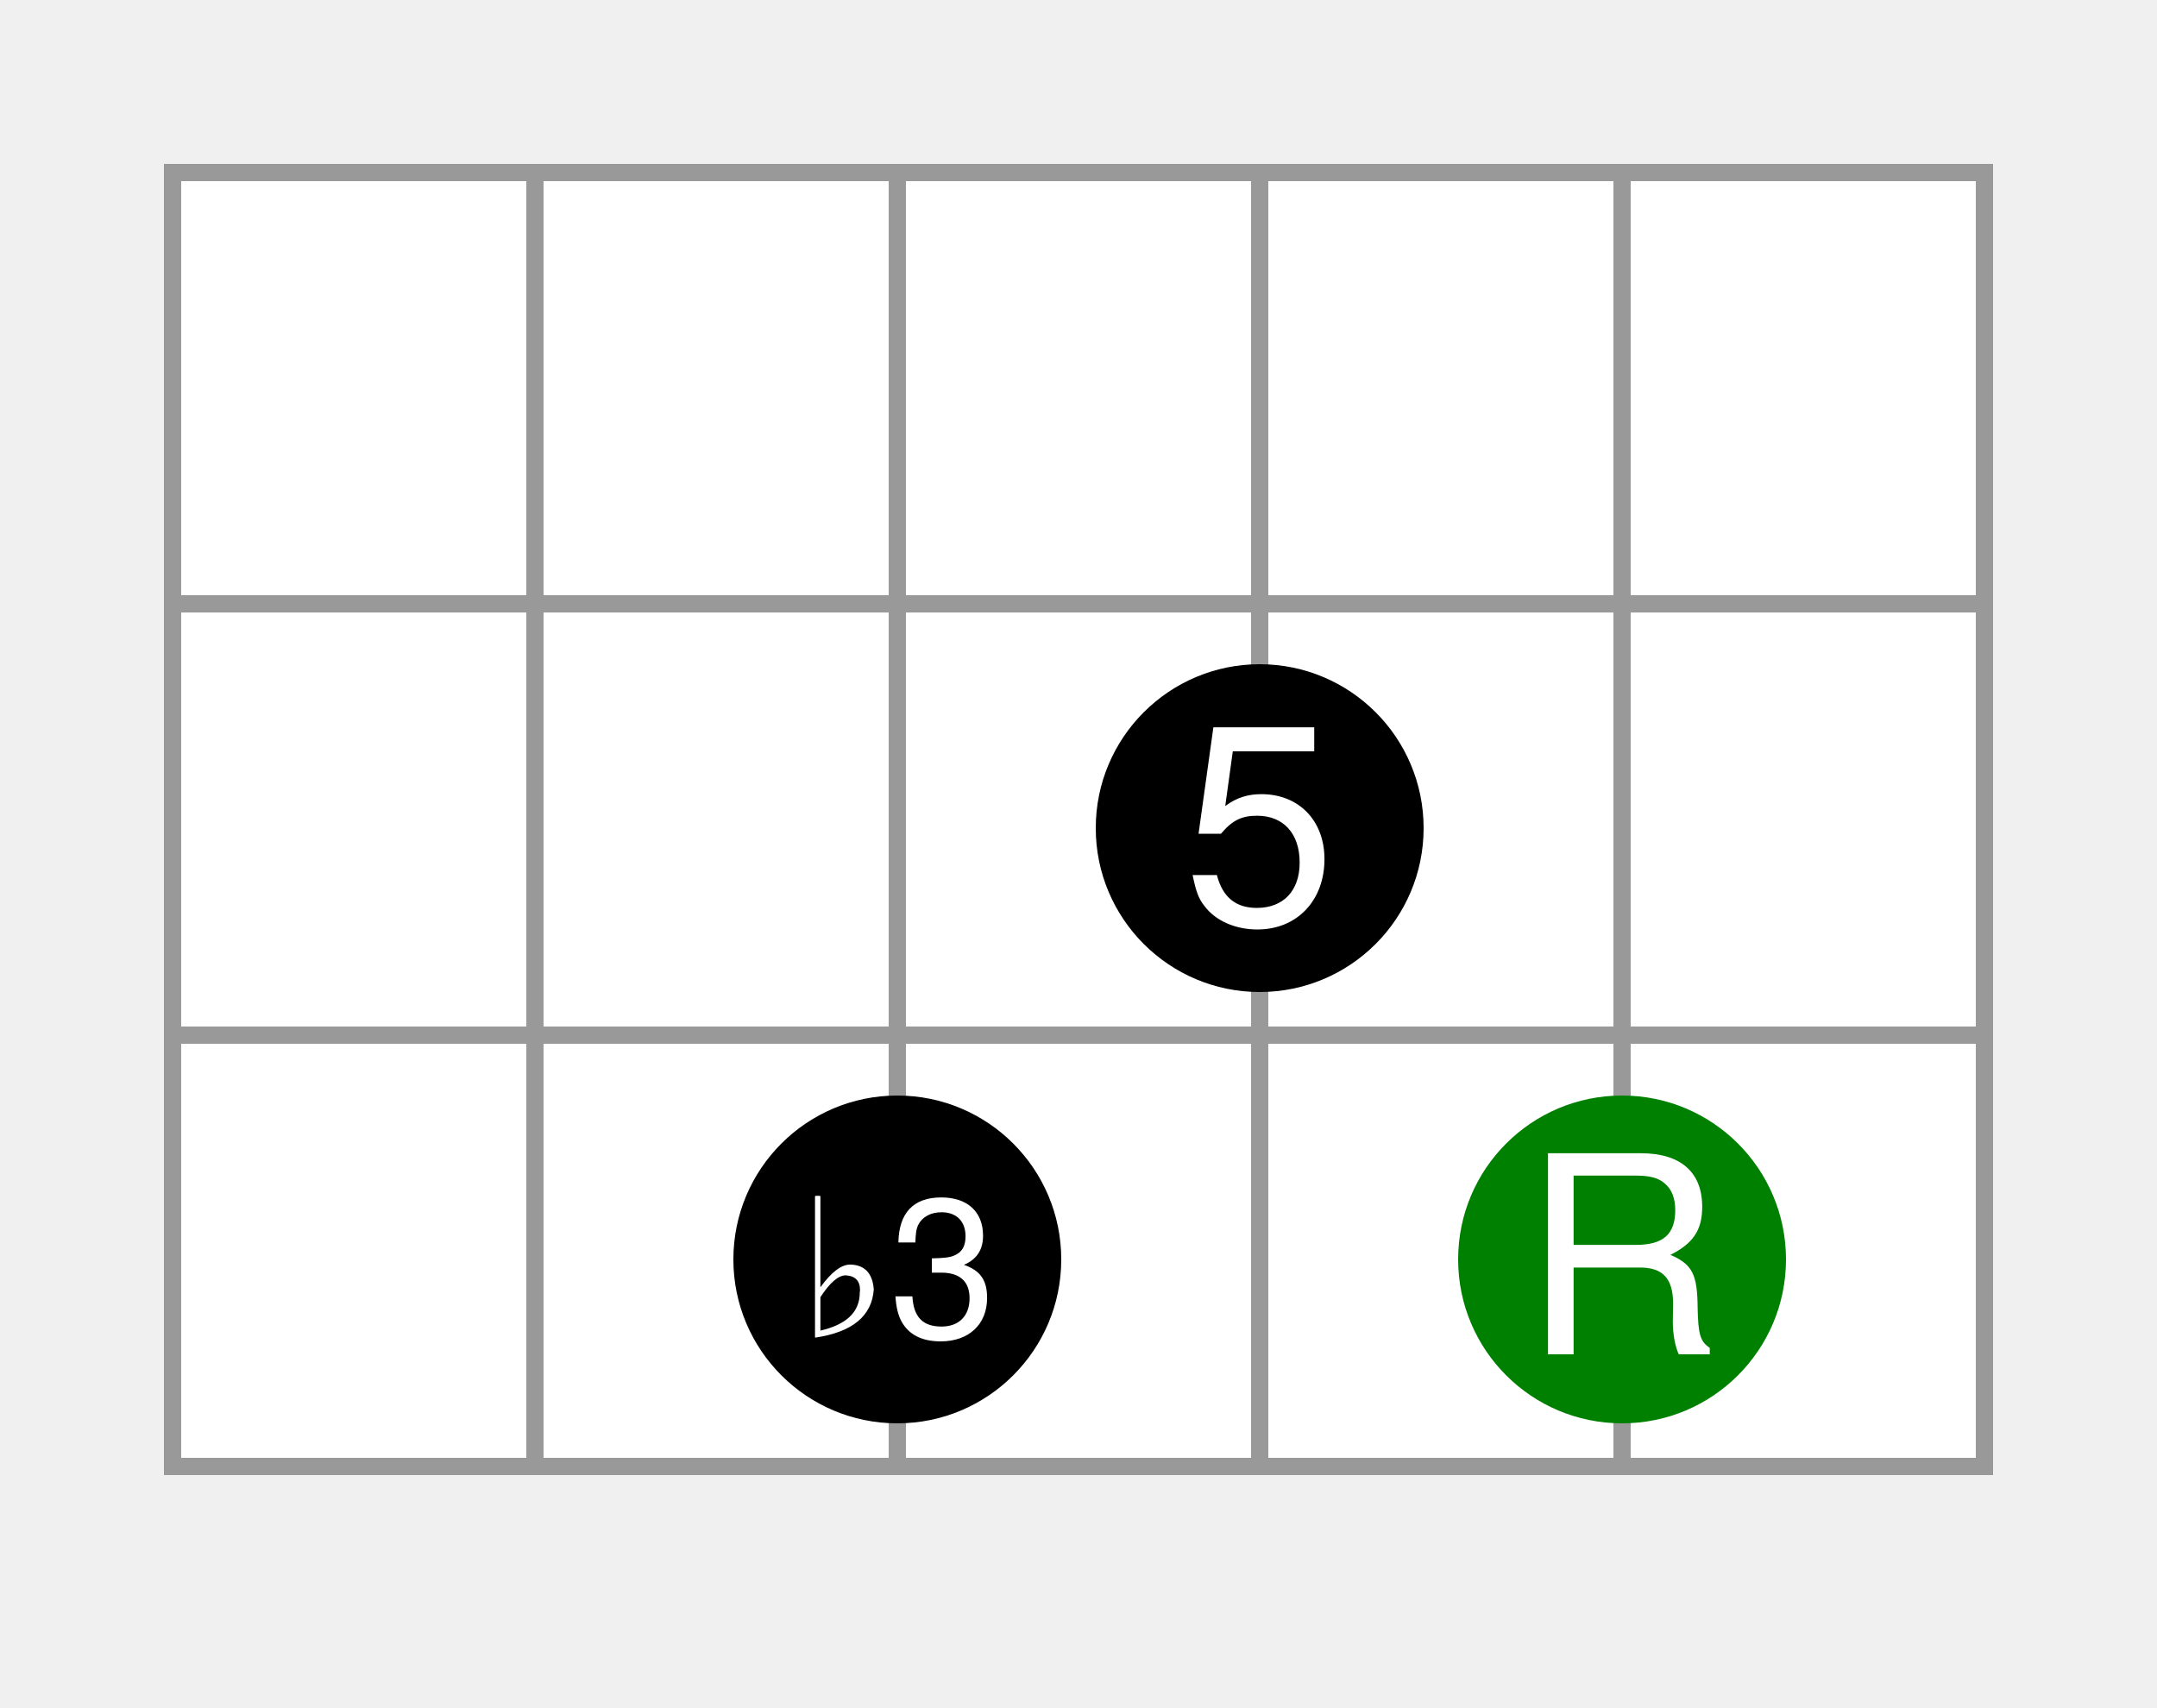
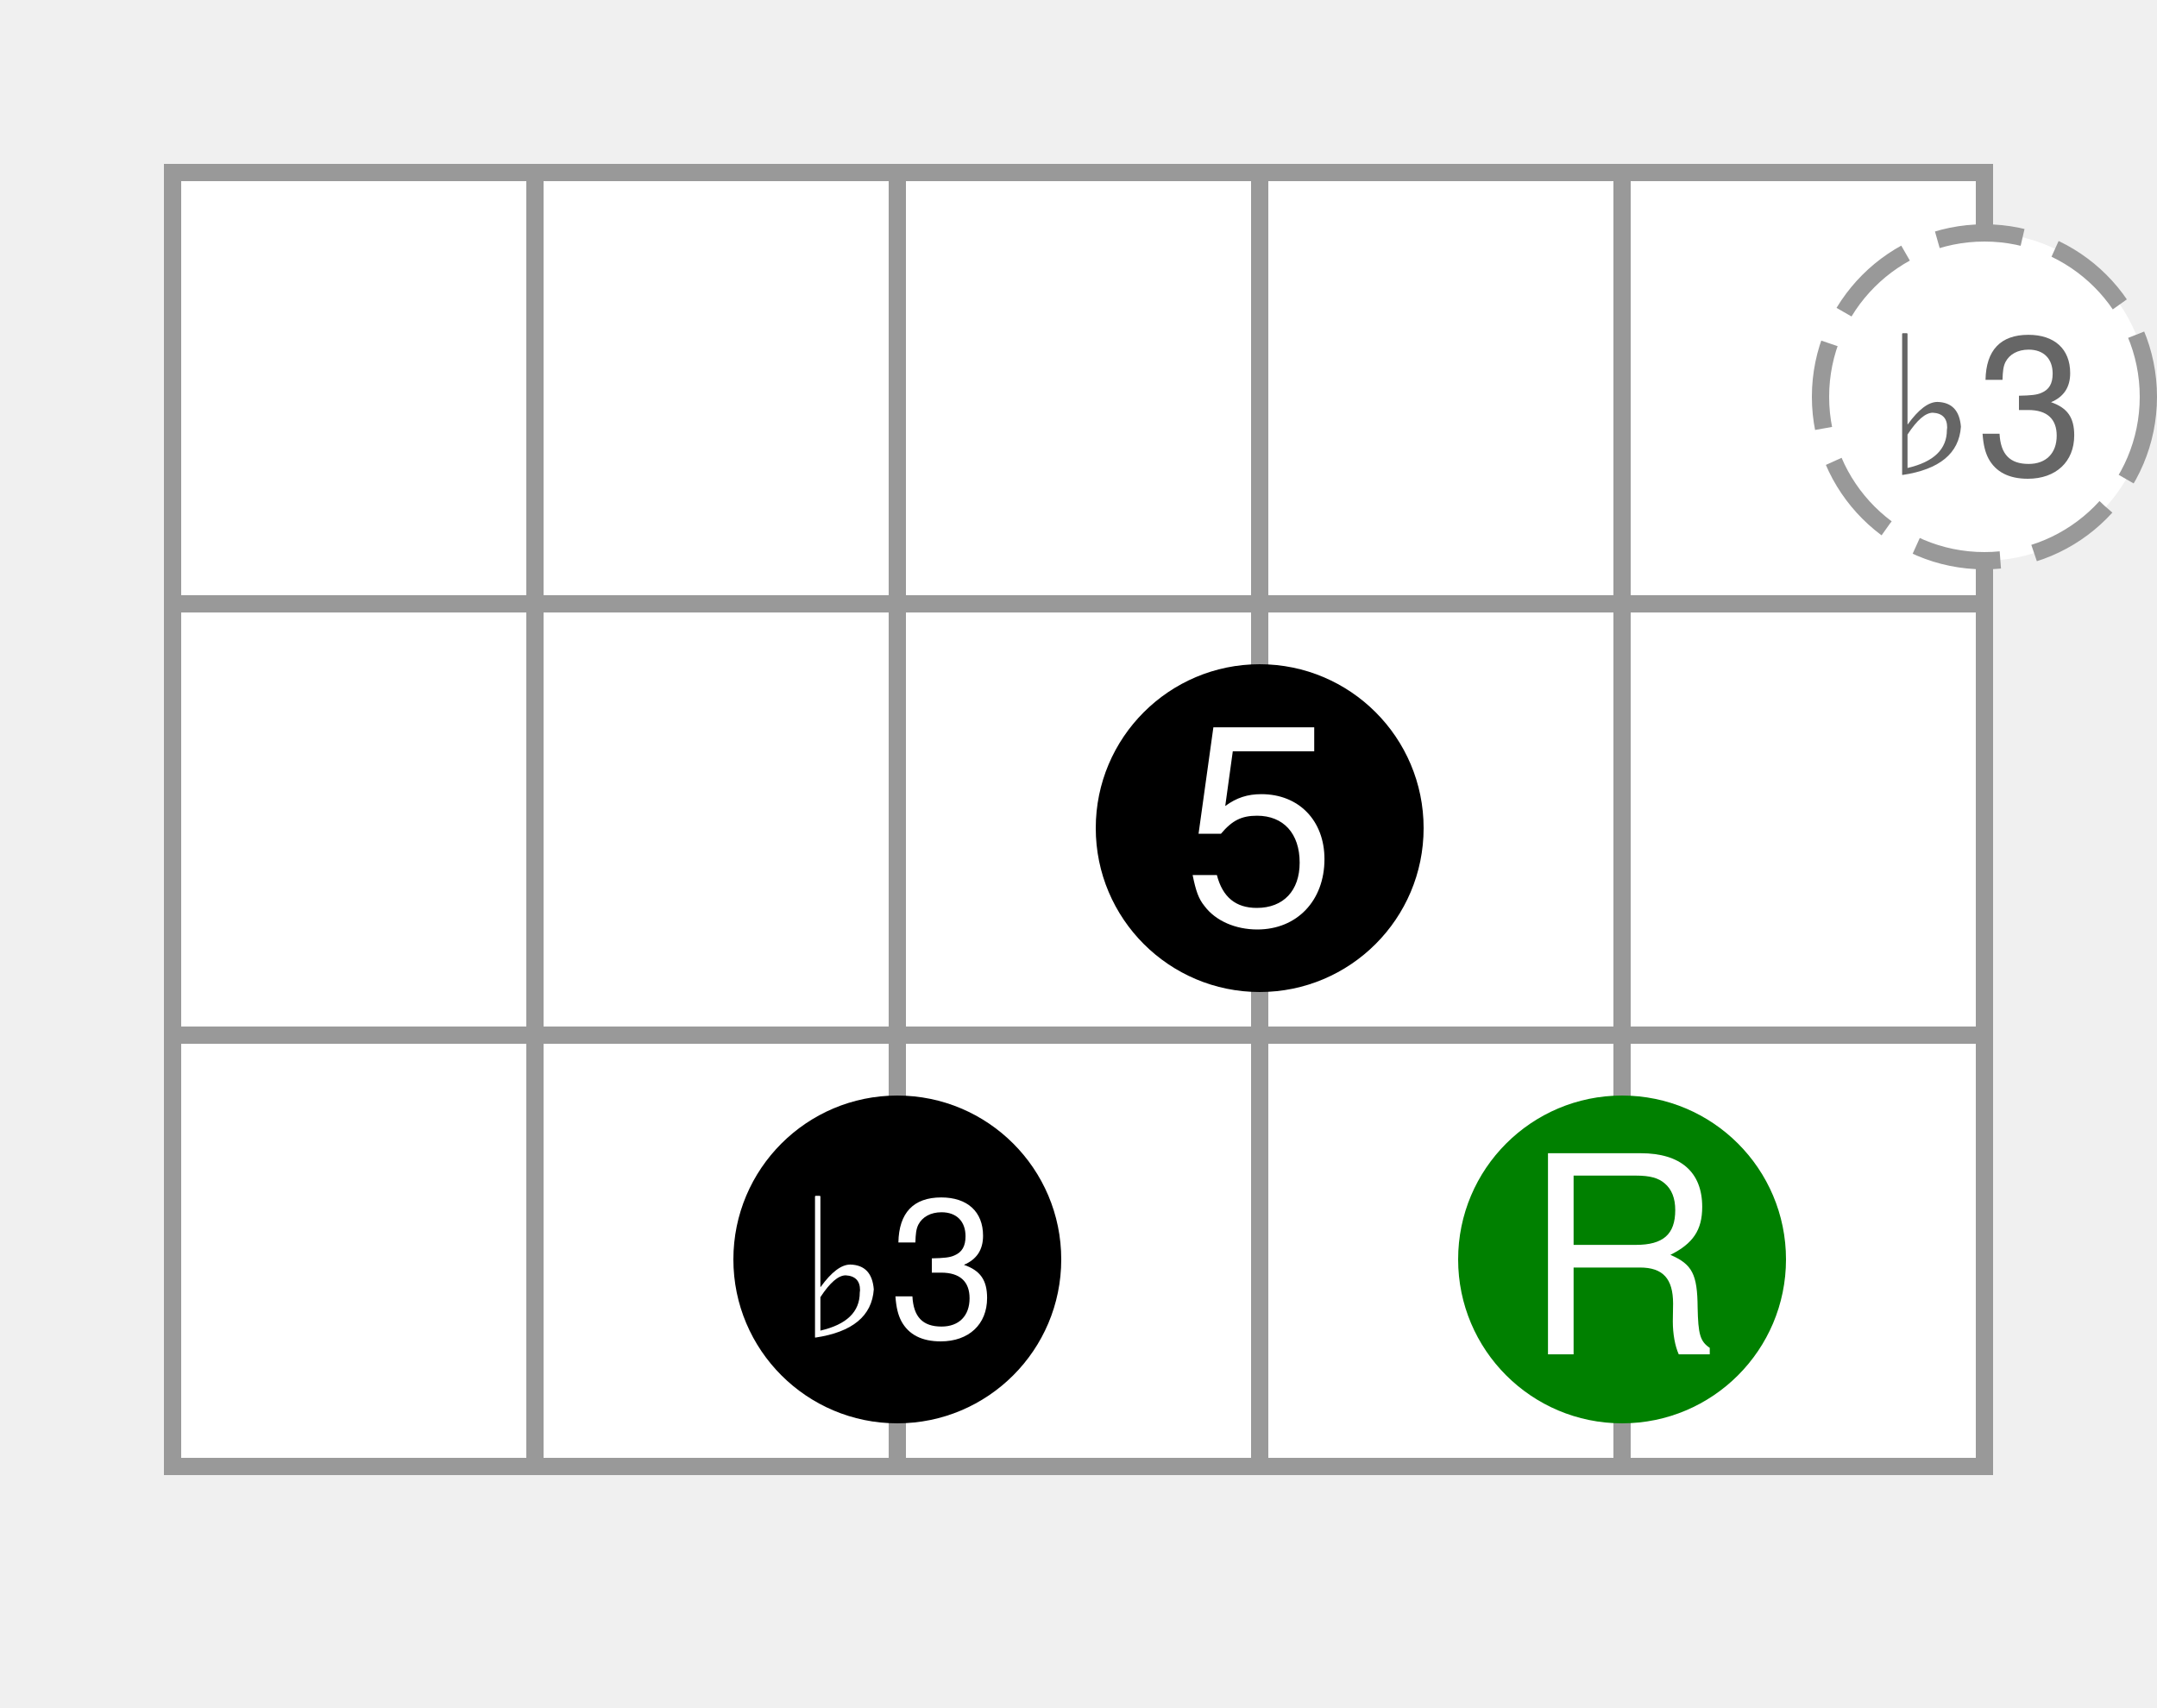
- <svg xmlns="http://www.w3.org/2000/svg" id="diagram-new" class="fbd-diagram" width="100%" viewBox="0 0 125 99" preserveAspectRatio="xMidYMid meet" font-size="16px" data-fbd="{&quot;numStrings&quot;:6,&quot;numFrets&quot;:3,&quot;grid&quot;:[[null,null,null,null,null,null,null,null],[null,null,null,null,null,null,&quot;&quot;,null],[null,null,null,null,{&quot;dot&quot;:true,&quot;label&quot;:&quot;5&quot;},null,&quot;&quot;,null],[null,null,null,{&quot;dot&quot;:true,&quot;label&quot;:&quot;♭3&quot;},&quot;&quot;,{&quot;dot&quot;:true,&quot;class&quot;:&quot;fbd-note-root&quot;,&quot;label&quot;:&quot;R&quot;},null,null]]}">
+ <svg xmlns="http://www.w3.org/2000/svg" id="diagram-new" class="fbd-diagram" width="100%" viewBox="0 0 125 99" preserveAspectRatio="xMidYMid meet" font-size="16px" data-fbd="{&quot;numStrings&quot;:6,&quot;numFrets&quot;:3,&quot;grid&quot;:[[null,null,null,null,null,null,null,null],[null,null,null,null,null,null,{&quot;label&quot;:&quot;♭3&quot;,&quot;dot&quot;:true,&quot;class&quot;:&quot;fbd-note-optional&quot;},null],[null,null,null,null,{&quot;dot&quot;:true,&quot;label&quot;:&quot;5&quot;},null,&quot;&quot;,null],[null,null,null,{&quot;dot&quot;:true,&quot;label&quot;:&quot;♭3&quot;},&quot;&quot;,{&quot;dot&quot;:true,&quot;class&quot;:&quot;fbd-note-root&quot;,&quot;label&quot;:&quot;R&quot;},null,null]]}">
  <style type="text/css">/*  */
 .fbd-grid { stroke: #999; } .fbd-grid-background { fill: #fff; } .fbd-diagram { font-family: "Helvetica Neue",Helvetica,Arial,sans-serif; font-weight: 500; } .fbd-inlays { fill: #f5f5f5; stroke: #ddd; } .fbd-positions text { fill: #333; text-anchor: middle; } .fbd-positions circle + text { fill: #fff; } .fbd-dots { fill: #000; stroke: none; } .fbd-note-footer { font-size: 75%; text-anchor: middle; fill: #000; } .fbd-note-root circle { fill: green; } .fbd-note-optional circle { fill: #fff; stroke: #999; stroke-dasharray: 5,2; } .fbd-note-optional circle + text { fill: #666; } .fbd-note-chromatic circle { fill: #fcc; } .fbd-note-chromatic circle + text { fill: #000; }
/*  */
</style>
  <g class="fbd-grid">
    <rect class="fbd-grid-background" x="10" y="10" width="105" height="75" />
    <path class="fbd-frets" d=" M10 10 h105 M10 35 h105 M10 60 h105 M10 85 h105" />
    <path class="fbd-strings" d=" M10 10 v75 M31 10 v75 M52 10 v75 M73 10 v75 M94 10 v75 M115 10 v75" />
  </g>
  <g class="fbd-positions">
+     <g class="fbd-pos-6-1 fbd-note-optional">
+       <circle cx="115" cy="23" r="9.5" />
+       <text font-size="70%" x="115" y="27.5">♭3</text>
+     </g>
    <g class="fbd-pos-4-2">
      <circle cx="73" cy="48" r="9.5" />
      <text x="73" y="53.5">5</text>
    </g>
    <g class="fbd-pos-3-3">
      <circle cx="52" cy="73" r="9.5" />
      <text font-size="70%" x="52" y="77.5">♭3</text>
    </g>
    <g class="fbd-pos-5-3 fbd-note-root">
      <circle cx="94" cy="73" r="9.5" />
      <text x="94" y="78.5">R</text>
    </g>
  </g>
</svg>
